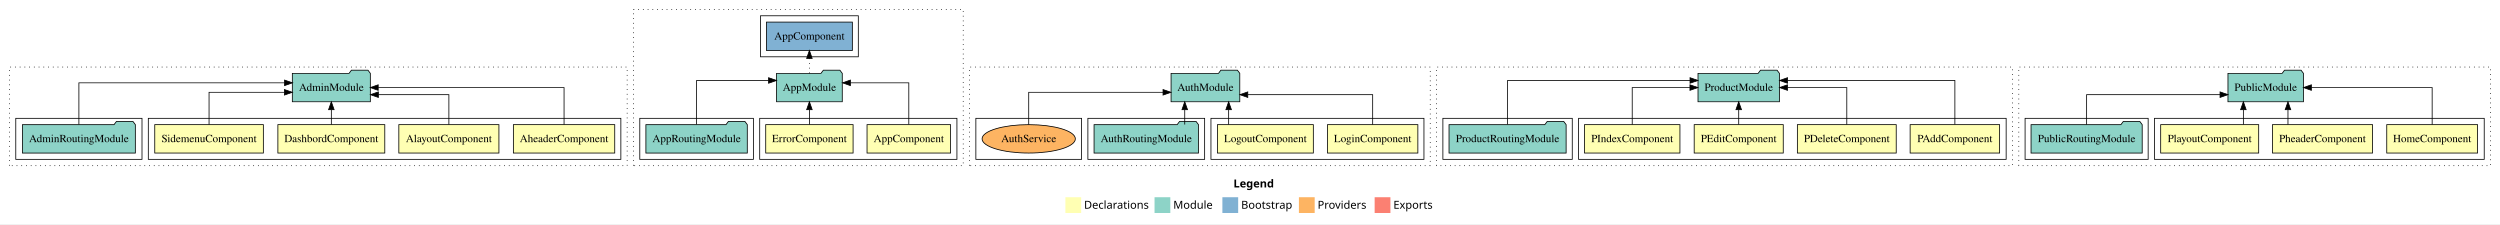
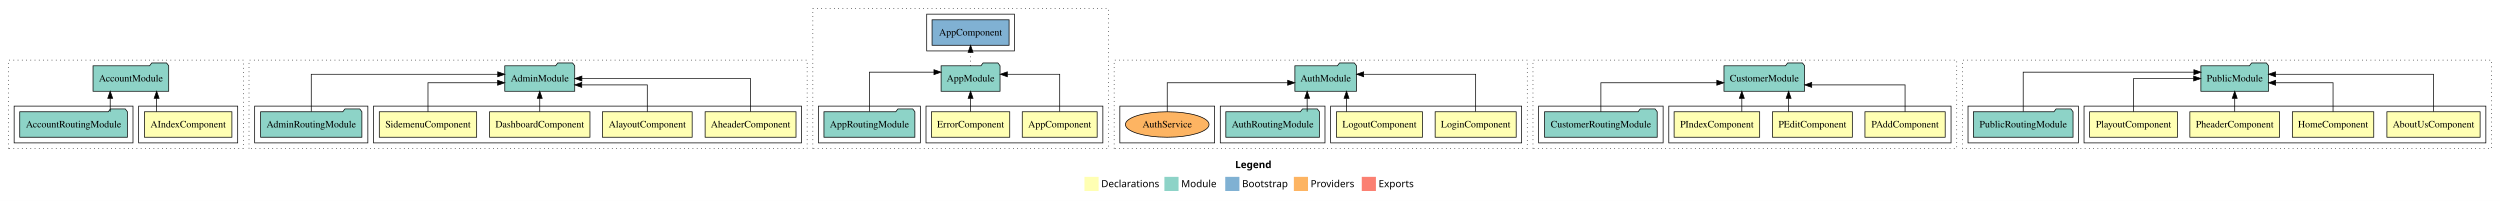
- <svg xmlns="http://www.w3.org/2000/svg" width="3169pt" height="284pt" viewBox="0.00 0.00 3169.00 284.00">
+ <svg xmlns="http://www.w3.org/2000/svg" width="3534pt" height="284pt" viewBox="0.00 0.00 3534.00 284.00">
  <g id="graph0" class="graph" transform="scale(1 1) rotate(0) translate(4 280)">
-     <polygon fill="white" stroke="transparent" points="-4,4 -4,-280 3165,-280 3165,4 -4,4" />
-     <text text-anchor="start" x="1559.51" y="-42.4" font-family="Times-12" font-weight="bold" font-size="14.00">Legend</text>
-     <polygon fill="#ffffb3" stroke="transparent" points="1346.5,-10 1346.5,-30 1366.5,-30 1366.5,-10 1346.5,-10" />
-     <text text-anchor="start" x="1370.13" y="-15.4" font-family="Times-12" font-size="14.00">  Declarations</text>
-     <polygon fill="#8dd3c7" stroke="transparent" points="1459.5,-10 1459.5,-30 1479.5,-30 1479.5,-10 1459.5,-10" />
-     <text text-anchor="start" x="1483.23" y="-15.4" font-family="Times-12" font-size="14.00">  Module</text>
-     <polygon fill="#80b1d3" stroke="transparent" points="1545.5,-10 1545.5,-30 1565.5,-30 1565.5,-10 1545.5,-10" />
-     <text text-anchor="start" x="1569.28" y="-15.4" font-family="Times-12" font-size="14.00">  Bootstrap</text>
-     <polygon fill="#fdb462" stroke="transparent" points="1642.5,-10 1642.5,-30 1662.5,-30 1662.5,-10 1642.5,-10" />
-     <text text-anchor="start" x="1666.17" y="-15.4" font-family="Times-12" font-size="14.00">  Providers</text>
-     <polygon fill="#fb8072" stroke="transparent" points="1738.5,-10 1738.5,-30 1758.5,-30 1758.5,-10 1738.5,-10" />
-     <text text-anchor="start" x="1762.23" y="-15.4" font-family="Times-12" font-size="14.00">  Exports</text>
+     <polygon fill="white" stroke="transparent" points="-4,4 -4,-280 3530,-280 3530,4 -4,4" />
+     <text text-anchor="start" x="1742.01" y="-42.4" font-family="Times-12" font-weight="bold" font-size="14.00">Legend</text>
+     <polygon fill="#ffffb3" stroke="transparent" points="1529,-10 1529,-30 1549,-30 1549,-10 1529,-10" />
+     <text text-anchor="start" x="1552.63" y="-15.4" font-family="Times-12" font-size="14.00">  Declarations</text>
+     <polygon fill="#8dd3c7" stroke="transparent" points="1642,-10 1642,-30 1662,-30 1662,-10 1642,-10" />
+     <text text-anchor="start" x="1665.73" y="-15.4" font-family="Times-12" font-size="14.00">  Module</text>
+     <polygon fill="#80b1d3" stroke="transparent" points="1728,-10 1728,-30 1748,-30 1748,-10 1728,-10" />
+     <text text-anchor="start" x="1751.78" y="-15.4" font-family="Times-12" font-size="14.00">  Bootstrap</text>
+     <polygon fill="#fdb462" stroke="transparent" points="1825,-10 1825,-30 1845,-30 1845,-10 1825,-10" />
+     <text text-anchor="start" x="1848.67" y="-15.4" font-family="Times-12" font-size="14.00">  Providers</text>
+     <polygon fill="#fb8072" stroke="transparent" points="1921,-10 1921,-30 1941,-30 1941,-10 1921,-10" />
+     <text text-anchor="start" x="1944.73" y="-15.4" font-family="Times-12" font-size="14.00">  Exports</text>
    <g id="clust1" class="cluster">
-       <polygon fill="none" stroke="black" stroke-dasharray="1,5" points="8,-70 8,-195 791,-195 791,-70 8,-70" />
+       <polygon fill="none" stroke="black" stroke-dasharray="1,5" points="8,-70 8,-195 340,-195 340,-70 8,-70" />
    </g>
    <g id="clust2" class="cluster">
-       <polygon fill="none" stroke="black" points="184,-78 184,-130 783,-130 783,-78 184,-78" />
-     </g>
-     <g id="clust7" class="cluster">
-       <polygon fill="none" stroke="black" points="16,-78 16,-130 176,-130 176,-78 16,-78" />
-     </g>
-     <g id="clust17" class="cluster">
-       <polygon fill="none" stroke="black" stroke-dasharray="1,5" points="799,-70 799,-268 1217,-268 1217,-70 799,-70" />
-     </g>
-     <g id="clust18" class="cluster">
-       <polygon fill="none" stroke="black" points="959,-78 959,-130 1209,-130 1209,-78 959,-78" />
-     </g>
-     <g id="clust21" class="cluster">
-       <polygon fill="none" stroke="black" points="807,-78 807,-130 951,-130 951,-78 807,-78" />
-     </g>
-     <g id="clust23" class="cluster">
-       <polygon fill="none" stroke="black" points="960,-208 960,-260 1084,-260 1084,-208 960,-208" />
+       <polygon fill="none" stroke="black" points="192,-78 192,-130 332,-130 332,-78 192,-78" />
+     </g>
+     <g id="clust4" class="cluster">
+       <polygon fill="none" stroke="black" points="16,-78 16,-130 184,-130 184,-78 16,-78" />
+     </g>
+     <g id="clust14" class="cluster">
+       <polygon fill="none" stroke="black" stroke-dasharray="1,5" points="348,-70 348,-195 1137,-195 1137,-70 348,-70" />
+     </g>
+     <g id="clust15" class="cluster">
+       <polygon fill="none" stroke="black" points="524,-78 524,-130 1129,-130 1129,-78 524,-78" />
+     </g>
+     <g id="clust20" class="cluster">
+       <polygon fill="none" stroke="black" points="356,-78 356,-130 516,-130 516,-78 356,-78" />
+     </g>
+     <g id="clust30" class="cluster">
+       <polygon fill="none" stroke="black" stroke-dasharray="1,5" points="1145,-70 1145,-268 1563,-268 1563,-70 1145,-70" />
    </g>
    <g id="clust31" class="cluster">
-       <polygon fill="none" stroke="black" stroke-dasharray="1,5" points="1225,-70 1225,-195 1809,-195 1809,-70 1225,-70" />
-     </g>
-     <g id="clust32" class="cluster">
-       <polygon fill="none" stroke="black" points="1531,-78 1531,-130 1801,-130 1801,-78 1531,-78" />
-     </g>
-     <g id="clust35" class="cluster">
-       <polygon fill="none" stroke="black" points="1375,-78 1375,-130 1523,-130 1523,-78 1375,-78" />
-     </g>
-     <g id="clust38" class="cluster">
-       <polygon fill="none" stroke="black" points="1233,-78 1233,-130 1367,-130 1367,-78 1233,-78" />
+       <polygon fill="none" stroke="black" points="1305,-78 1305,-130 1555,-130 1555,-78 1305,-78" />
+     </g>
+     <g id="clust34" class="cluster">
+       <polygon fill="none" stroke="black" points="1153,-78 1153,-130 1297,-130 1297,-78 1153,-78" />
+     </g>
+     <g id="clust36" class="cluster">
+       <polygon fill="none" stroke="black" points="1306,-208 1306,-260 1430,-260 1430,-208 1306,-208" />
+     </g>
+     <g id="clust44" class="cluster">
+       <polygon fill="none" stroke="black" stroke-dasharray="1,5" points="1571,-70 1571,-195 2155,-195 2155,-70 1571,-70" />
    </g>
    <g id="clust45" class="cluster">
-       <polygon fill="none" stroke="black" stroke-dasharray="1,5" points="1817,-70 1817,-195 2547,-195 2547,-70 1817,-70" />
-     </g>
-     <g id="clust46" class="cluster">
-       <polygon fill="none" stroke="black" points="1997,-78 1997,-130 2539,-130 2539,-78 1997,-78" />
+       <polygon fill="none" stroke="black" points="1877,-78 1877,-130 2147,-130 2147,-78 1877,-78" />
+     </g>
+     <g id="clust48" class="cluster">
+       <polygon fill="none" stroke="black" points="1721,-78 1721,-130 1869,-130 1869,-78 1721,-78" />
    </g>
    <g id="clust51" class="cluster">
-       <polygon fill="none" stroke="black" points="1825,-78 1825,-130 1989,-130 1989,-78 1825,-78" />
-     </g>
-     <g id="clust61" class="cluster">
-       <polygon fill="none" stroke="black" stroke-dasharray="1,5" points="2555,-70 2555,-195 3153,-195 3153,-70 2555,-70" />
-     </g>
-     <g id="clust62" class="cluster">
-       <polygon fill="none" stroke="black" points="2727,-78 2727,-130 3145,-130 3145,-78 2727,-78" />
-     </g>
-     <g id="clust66" class="cluster">
-       <polygon fill="none" stroke="black" points="2563,-78 2563,-130 2719,-130 2719,-78 2563,-78" />
+       <polygon fill="none" stroke="black" points="1579,-78 1579,-130 1713,-130 1713,-78 1579,-78" />
+     </g>
+     <g id="clust58" class="cluster">
+       <polygon fill="none" stroke="black" stroke-dasharray="1,5" points="2163,-70 2163,-195 2762,-195 2762,-70 2163,-70" />
+     </g>
+     <g id="clust59" class="cluster">
+       <polygon fill="none" stroke="black" points="2355,-78 2355,-130 2754,-130 2754,-78 2355,-78" />
+     </g>
+     <g id="clust63" class="cluster">
+       <polygon fill="none" stroke="black" points="2171,-78 2171,-130 2347,-130 2347,-78 2171,-78" />
+     </g>
+     <g id="clust73" class="cluster">
+       <polygon fill="none" stroke="black" stroke-dasharray="1,5" points="2770,-70 2770,-195 3518,-195 3518,-70 2770,-70" />
+     </g>
+     <g id="clust74" class="cluster">
+       <polygon fill="none" stroke="black" points="2942,-78 2942,-130 3510,-130 3510,-78 2942,-78" />
+     </g>
+     <g id="clust79" class="cluster">
+       <polygon fill="none" stroke="black" points="2778,-78 2778,-130 2934,-130 2934,-78 2778,-78" />
    </g>
    <g id="node1" class="node">
-       <polygon fill="#ffffb3" stroke="black" points="775.24,-122 646.76,-122 646.76,-86 775.24,-86 775.24,-122" />
-       <text text-anchor="middle" x="711" y="-99.8" font-family="Times,serif" font-size="14.00">AheaderComponent</text>
+       <polygon fill="#ffffb3" stroke="black" points="323.81,-122 200.19,-122 200.19,-86 323.81,-86 323.81,-122" />
+       <text text-anchor="middle" x="262" y="-99.8" font-family="Times,serif" font-size="14.00">AIndexComponent</text>
+     </g>
+     <g id="node2" class="node">
+       <polygon fill="#8dd3c7" stroke="black" points="234.48,-187 231.48,-191 210.48,-191 207.48,-187 127.52,-187 127.52,-151 234.48,-151 234.48,-187" />
+       <text text-anchor="middle" x="181" y="-164.8" font-family="Times,serif" font-size="14.00">AccountModule</text>
+     </g>
+     <g id="edge1" class="edge">
+       <path fill="none" stroke="black" d="M217.42,-122.11C217.42,-122.11 217.42,-140.99 217.42,-140.99" />
+       <polygon fill="black" stroke="black" points="213.92,-140.99 217.42,-150.99 220.92,-140.99 213.92,-140.99" />
+     </g>
+     <g id="node3" class="node">
+       <polygon fill="#8dd3c7" stroke="black" points="176.09,-122 173.09,-126 152.09,-126 149.09,-122 23.91,-122 23.91,-86 176.09,-86 176.09,-122" />
+       <text text-anchor="middle" x="100" y="-99.8" font-family="Times,serif" font-size="14.00">AccountRoutingModule</text>
+     </g>
+     <g id="edge2" class="edge">
+       <path fill="none" stroke="black" d="M151.78,-122.11C151.78,-122.11 151.78,-140.99 151.78,-140.99" />
+       <polygon fill="black" stroke="black" points="148.28,-140.99 151.78,-150.99 155.28,-140.99 148.28,-140.99" />
+     </g>
+     <g id="node4" class="node">
+       <polygon fill="#ffffb3" stroke="black" points="1121.24,-122 992.76,-122 992.76,-86 1121.24,-86 1121.24,-122" />
+       <text text-anchor="middle" x="1057" y="-99.8" font-family="Times,serif" font-size="14.00">AheaderComponent</text>
+     </g>
+     <g id="node8" class="node">
+       <polygon fill="#8dd3c7" stroke="black" points="808.44,-187 805.44,-191 784.44,-191 781.44,-187 709.56,-187 709.56,-151 808.44,-151 808.44,-187" />
+       <text text-anchor="middle" x="759" y="-164.8" font-family="Times,serif" font-size="14.00">AdminModule</text>
+     </g>
+     <g id="edge3" class="edge">
+       <path fill="none" stroke="black" d="M1057,-122.11C1057,-141.34 1057,-169 1057,-169 1057,-169 818.54,-169 818.54,-169" />
+       <polygon fill="black" stroke="black" points="818.54,-165.5 808.54,-169 818.54,-172.5 818.54,-165.5" />
    </g>
    <g id="node5" class="node">
-       <polygon fill="#8dd3c7" stroke="black" points="465.44,-187 462.44,-191 441.44,-191 438.44,-187 366.56,-187 366.56,-151 465.44,-151 465.44,-187" />
-       <text text-anchor="middle" x="416" y="-164.8" font-family="Times,serif" font-size="14.00">AdminModule</text>
-     </g>
-     <g id="edge1" class="edge">
-       <path fill="none" stroke="black" d="M711,-122.11C711,-141.34 711,-169 711,-169 711,-169 475.38,-169 475.38,-169" />
-       <polygon fill="black" stroke="black" points="475.38,-165.5 465.38,-169 475.38,-172.5 475.38,-165.5" />
-     </g>
-     <g id="node2" class="node">
-       <polygon fill="#ffffb3" stroke="black" points="628.44,-122 501.56,-122 501.56,-86 628.44,-86 628.44,-122" />
-       <text text-anchor="middle" x="565" y="-99.8" font-family="Times,serif" font-size="14.00">AlayoutComponent</text>
-     </g>
-     <g id="edge2" class="edge">
-       <path fill="none" stroke="black" d="M565,-122.03C565,-138.4 565,-160 565,-160 565,-160 475.61,-160 475.61,-160" />
-       <polygon fill="black" stroke="black" points="475.61,-156.5 465.61,-160 475.61,-163.5 475.61,-156.5" />
-     </g>
-     <g id="node3" class="node">
-       <polygon fill="#ffffb3" stroke="black" points="483.76,-122 348.24,-122 348.24,-86 483.76,-86 483.76,-122" />
-       <text text-anchor="middle" x="416" y="-99.8" font-family="Times,serif" font-size="14.00">DashbordComponent</text>
-     </g>
-     <g id="edge3" class="edge">
-       <path fill="none" stroke="black" d="M416,-122.11C416,-122.11 416,-140.99 416,-140.99" />
-       <polygon fill="black" stroke="black" points="412.5,-140.99 416,-150.99 419.5,-140.99 412.5,-140.99" />
-     </g>
-     <g id="node4" class="node">
-       <polygon fill="#ffffb3" stroke="black" points="329.83,-122 192.17,-122 192.17,-86 329.83,-86 329.83,-122" />
-       <text text-anchor="middle" x="261" y="-99.8" font-family="Times,serif" font-size="14.00">SidemenuComponent</text>
+       <polygon fill="#ffffb3" stroke="black" points="974.44,-122 847.56,-122 847.56,-86 974.44,-86 974.44,-122" />
+       <text text-anchor="middle" x="911" y="-99.8" font-family="Times,serif" font-size="14.00">AlayoutComponent</text>
    </g>
    <g id="edge4" class="edge">
-       <path fill="none" stroke="black" d="M261,-122.02C261,-139.37 261,-163 261,-163 261,-163 356.53,-163 356.53,-163" />
-       <polygon fill="black" stroke="black" points="356.53,-166.5 366.53,-163 356.53,-159.5 356.53,-166.5" />
+       <path fill="none" stroke="black" d="M911,-122.03C911,-138.4 911,-160 911,-160 911,-160 818.35,-160 818.35,-160" />
+       <polygon fill="black" stroke="black" points="818.35,-156.5 808.35,-160 818.35,-163.5 818.35,-156.5" />
    </g>
    <g id="node6" class="node">
-       <polygon fill="#8dd3c7" stroke="black" points="167.56,-122 164.56,-126 143.56,-126 140.56,-122 24.44,-122 24.44,-86 167.56,-86 167.56,-122" />
-       <text text-anchor="middle" x="96" y="-99.8" font-family="Times,serif" font-size="14.00">AdminRoutingModule</text>
+       <polygon fill="#ffffb3" stroke="black" points="829.97,-122 688.03,-122 688.03,-86 829.97,-86 829.97,-122" />
+       <text text-anchor="middle" x="759" y="-99.8" font-family="Times,serif" font-size="14.00">DashboardComponent</text>
    </g>
    <g id="edge5" class="edge">
-       <path fill="none" stroke="black" d="M96,-122.28C96,-143.32 96,-175 96,-175 96,-175 356.7,-175 356.7,-175" />
-       <polygon fill="black" stroke="black" points="356.7,-178.5 366.7,-175 356.7,-171.5 356.7,-178.5" />
+       <path fill="none" stroke="black" d="M759,-122.11C759,-122.11 759,-140.99 759,-140.99" />
+       <polygon fill="black" stroke="black" points="755.5,-140.99 759,-150.99 762.5,-140.99 755.5,-140.99" />
    </g>
    <g id="node7" class="node">
-       <polygon fill="#ffffb3" stroke="black" points="1200.94,-122 1095.06,-122 1095.06,-86 1200.94,-86 1200.94,-122" />
-       <text text-anchor="middle" x="1148" y="-99.8" font-family="Times,serif" font-size="14.00">AppComponent</text>
+       <polygon fill="#ffffb3" stroke="black" points="669.83,-122 532.17,-122 532.17,-86 669.83,-86 669.83,-122" />
+       <text text-anchor="middle" x="601" y="-99.8" font-family="Times,serif" font-size="14.00">SidemenuComponent</text>
+     </g>
+     <g id="edge6" class="edge">
+       <path fill="none" stroke="black" d="M601,-122.02C601,-139.37 601,-163 601,-163 601,-163 699.44,-163 699.44,-163" />
+       <polygon fill="black" stroke="black" points="699.44,-166.5 709.44,-163 699.44,-159.5 699.44,-166.5" />
    </g>
    <g id="node9" class="node">
-       <polygon fill="#8dd3c7" stroke="black" points="1063.66,-187 1060.66,-191 1039.66,-191 1036.66,-187 980.34,-187 980.34,-151 1063.66,-151 1063.66,-187" />
-       <text text-anchor="middle" x="1022" y="-164.8" font-family="Times,serif" font-size="14.00">AppModule</text>
-     </g>
-     <g id="edge6" class="edge">
-       <path fill="none" stroke="black" d="M1148,-122.28C1148,-143.32 1148,-175 1148,-175 1148,-175 1073.96,-175 1073.96,-175" />
-       <polygon fill="black" stroke="black" points="1073.96,-171.5 1063.96,-175 1073.96,-178.5 1073.96,-171.5" />
-     </g>
-     <g id="node8" class="node">
-       <polygon fill="#ffffb3" stroke="black" points="1077.37,-122 966.63,-122 966.63,-86 1077.37,-86 1077.37,-122" />
-       <text text-anchor="middle" x="1022" y="-99.8" font-family="Times,serif" font-size="14.00">ErrorComponent</text>
+       <polygon fill="#8dd3c7" stroke="black" points="507.56,-122 504.56,-126 483.56,-126 480.56,-122 364.44,-122 364.44,-86 507.56,-86 507.56,-122" />
+       <text text-anchor="middle" x="436" y="-99.8" font-family="Times,serif" font-size="14.00">AdminRoutingModule</text>
    </g>
    <g id="edge7" class="edge">
-       <path fill="none" stroke="black" d="M1022,-122.11C1022,-122.11 1022,-140.99 1022,-140.99" />
-       <polygon fill="black" stroke="black" points="1018.5,-140.99 1022,-150.99 1025.5,-140.99 1018.5,-140.99" />
+       <path fill="none" stroke="black" d="M436,-122.28C436,-143.32 436,-175 436,-175 436,-175 699.59,-175 699.59,-175" />
+       <polygon fill="black" stroke="black" points="699.59,-178.5 709.59,-175 699.59,-171.5 699.59,-178.5" />
+     </g>
+     <g id="node10" class="node">
+       <polygon fill="#ffffb3" stroke="black" points="1546.94,-122 1441.06,-122 1441.06,-86 1546.94,-86 1546.94,-122" />
+       <text text-anchor="middle" x="1494" y="-99.8" font-family="Times,serif" font-size="14.00">AppComponent</text>
+     </g>
+     <g id="node12" class="node">
+       <polygon fill="#8dd3c7" stroke="black" points="1409.66,-187 1406.66,-191 1385.66,-191 1382.66,-187 1326.34,-187 1326.34,-151 1409.66,-151 1409.66,-187" />
+       <text text-anchor="middle" x="1368" y="-164.8" font-family="Times,serif" font-size="14.00">AppModule</text>
+     </g>
+     <g id="edge8" class="edge">
+       <path fill="none" stroke="black" d="M1494,-122.28C1494,-143.32 1494,-175 1494,-175 1494,-175 1419.96,-175 1419.96,-175" />
+       <polygon fill="black" stroke="black" points="1419.96,-171.5 1409.96,-175 1419.96,-178.5 1419.96,-171.5" />
    </g>
    <g id="node11" class="node">
-       <polygon fill="#80b1d3" stroke="black" points="1076.44,-252 967.56,-252 967.56,-216 1076.44,-216 1076.44,-252" />
-       <text text-anchor="middle" x="1022" y="-229.8" font-family="Times,serif" font-size="14.00">AppComponent </text>
+       <polygon fill="#ffffb3" stroke="black" points="1423.37,-122 1312.63,-122 1312.63,-86 1423.37,-86 1423.37,-122" />
+       <text text-anchor="middle" x="1368" y="-99.8" font-family="Times,serif" font-size="14.00">ErrorComponent</text>
    </g>
    <g id="edge9" class="edge">
-       <path fill="none" stroke="black" stroke-dasharray="1,5" d="M1022,-187.11C1022,-187.11 1022,-205.99 1022,-205.99" />
-       <polygon fill="black" stroke="black" points="1018.5,-205.99 1022,-215.99 1025.5,-205.99 1018.5,-205.99" />
-     </g>
-     <g id="node10" class="node">
-       <polygon fill="#8dd3c7" stroke="black" points="943.27,-122 940.27,-126 919.27,-126 916.27,-122 814.73,-122 814.73,-86 943.27,-86 943.27,-122" />
-       <text text-anchor="middle" x="879" y="-99.8" font-family="Times,serif" font-size="14.00">AppRoutingModule</text>
-     </g>
-     <g id="edge8" class="edge">
-       <path fill="none" stroke="black" d="M879,-122.29C879,-144.21 879,-178 879,-178 879,-178 970.25,-178 970.25,-178" />
-       <polygon fill="black" stroke="black" points="970.25,-181.5 980.25,-178 970.25,-174.5 970.25,-181.5" />
-     </g>
-     <g id="node12" class="node">
-       <polygon fill="#ffffb3" stroke="black" points="1793.28,-122 1678.72,-122 1678.72,-86 1793.28,-86 1793.28,-122" />
-       <text text-anchor="middle" x="1736" y="-99.8" font-family="Times,serif" font-size="14.00">LoginComponent</text>
+       <path fill="none" stroke="black" d="M1368,-122.11C1368,-122.11 1368,-140.99 1368,-140.99" />
+       <polygon fill="black" stroke="black" points="1364.5,-140.99 1368,-150.99 1371.5,-140.99 1364.5,-140.99" />
    </g>
    <g id="node14" class="node">
-       <polygon fill="#8dd3c7" stroke="black" points="1567.55,-187 1564.55,-191 1543.55,-191 1540.55,-187 1480.45,-187 1480.45,-151 1567.55,-151 1567.55,-187" />
-       <text text-anchor="middle" x="1524" y="-164.8" font-family="Times,serif" font-size="14.00">AuthModule</text>
+       <polygon fill="#80b1d3" stroke="black" points="1422.44,-252 1313.56,-252 1313.56,-216 1422.44,-216 1422.44,-252" />
+       <text text-anchor="middle" x="1368" y="-229.8" font-family="Times,serif" font-size="14.00">AppComponent </text>
+     </g>
+     <g id="edge11" class="edge">
+       <path fill="none" stroke="black" stroke-dasharray="1,5" d="M1368,-187.11C1368,-187.11 1368,-205.99 1368,-205.99" />
+       <polygon fill="black" stroke="black" points="1364.5,-205.99 1368,-215.99 1371.5,-205.99 1364.5,-205.99" />
+     </g>
+     <g id="node13" class="node">
+       <polygon fill="#8dd3c7" stroke="black" points="1289.27,-122 1286.27,-126 1265.27,-126 1262.27,-122 1160.73,-122 1160.73,-86 1289.27,-86 1289.27,-122" />
+       <text text-anchor="middle" x="1225" y="-99.8" font-family="Times,serif" font-size="14.00">AppRoutingModule</text>
    </g>
    <g id="edge10" class="edge">
-       <path fill="none" stroke="black" d="M1736,-122.03C1736,-138.4 1736,-160 1736,-160 1736,-160 1577.67,-160 1577.67,-160" />
-       <polygon fill="black" stroke="black" points="1577.67,-156.5 1567.67,-160 1577.67,-163.5 1577.67,-156.5" />
-     </g>
-     <g id="node13" class="node">
-       <polygon fill="#ffffb3" stroke="black" points="1660.78,-122 1539.22,-122 1539.22,-86 1660.78,-86 1660.78,-122" />
-       <text text-anchor="middle" x="1600" y="-99.8" font-family="Times,serif" font-size="14.00">LogoutComponent</text>
-     </g>
-     <g id="edge11" class="edge">
-       <path fill="none" stroke="black" d="M1553.44,-122.11C1553.44,-122.11 1553.44,-140.99 1553.44,-140.99" />
-       <polygon fill="black" stroke="black" points="1549.94,-140.99 1553.44,-150.99 1556.94,-140.99 1549.94,-140.99" />
+       <path fill="none" stroke="black" d="M1225,-122.29C1225,-144.21 1225,-178 1225,-178 1225,-178 1316.25,-178 1316.25,-178" />
+       <polygon fill="black" stroke="black" points="1316.25,-181.5 1326.25,-178 1316.25,-174.5 1316.25,-181.5" />
    </g>
    <g id="node15" class="node">
-       <polygon fill="#8dd3c7" stroke="black" points="1515.17,-122 1512.17,-126 1491.17,-126 1488.17,-122 1382.83,-122 1382.83,-86 1515.17,-86 1515.17,-122" />
-       <text text-anchor="middle" x="1449" y="-99.8" font-family="Times,serif" font-size="14.00">AuthRoutingModule</text>
+       <polygon fill="#ffffb3" stroke="black" points="2139.28,-122 2024.72,-122 2024.72,-86 2139.28,-86 2139.28,-122" />
+       <text text-anchor="middle" x="2082" y="-99.8" font-family="Times,serif" font-size="14.00">LoginComponent</text>
+     </g>
+     <g id="node17" class="node">
+       <polygon fill="#8dd3c7" stroke="black" points="1913.55,-187 1910.55,-191 1889.55,-191 1886.55,-187 1826.45,-187 1826.45,-151 1913.55,-151 1913.55,-187" />
+       <text text-anchor="middle" x="1870" y="-164.8" font-family="Times,serif" font-size="14.00">AuthModule</text>
    </g>
    <g id="edge12" class="edge">
-       <path fill="none" stroke="black" d="M1497.78,-122.11C1497.78,-122.11 1497.78,-140.99 1497.78,-140.99" />
-       <polygon fill="black" stroke="black" points="1494.28,-140.99 1497.78,-150.99 1501.28,-140.99 1494.28,-140.99" />
+       <path fill="none" stroke="black" d="M2082,-122.28C2082,-143.32 2082,-175 2082,-175 2082,-175 1923.67,-175 1923.67,-175" />
+       <polygon fill="black" stroke="black" points="1923.67,-171.5 1913.67,-175 1923.67,-178.5 1923.67,-171.5" />
    </g>
    <g id="node16" class="node">
-       <ellipse fill="#fdb462" stroke="black" cx="1300" cy="-104" rx="59.11" ry="18" />
-       <text text-anchor="middle" x="1300" y="-99.8" font-family="Times,serif" font-size="14.00">AuthService</text>
+       <polygon fill="#ffffb3" stroke="black" points="2006.78,-122 1885.22,-122 1885.22,-86 2006.78,-86 2006.78,-122" />
+       <text text-anchor="middle" x="1946" y="-99.8" font-family="Times,serif" font-size="14.00">LogoutComponent</text>
    </g>
    <g id="edge13" class="edge">
-       <path fill="none" stroke="black" d="M1300,-122.02C1300,-139.37 1300,-163 1300,-163 1300,-163 1470.28,-163 1470.28,-163" />
-       <polygon fill="black" stroke="black" points="1470.28,-166.5 1480.28,-163 1470.28,-159.5 1470.28,-166.5" />
-     </g>
-     <g id="node17" class="node">
-       <polygon fill="#ffffb3" stroke="black" points="2530.72,-122 2417.28,-122 2417.28,-86 2530.72,-86 2530.72,-122" />
-       <text text-anchor="middle" x="2474" y="-99.8" font-family="Times,serif" font-size="14.00">PAddComponent</text>
+       <path fill="none" stroke="black" d="M1899.44,-122.11C1899.44,-122.11 1899.44,-140.99 1899.44,-140.99" />
+       <polygon fill="black" stroke="black" points="1895.94,-140.99 1899.44,-150.99 1902.94,-140.99 1895.94,-140.99" />
+     </g>
+     <g id="node18" class="node">
+       <polygon fill="#8dd3c7" stroke="black" points="1861.17,-122 1858.17,-126 1837.17,-126 1834.17,-122 1728.83,-122 1728.83,-86 1861.17,-86 1861.17,-122" />
+       <text text-anchor="middle" x="1795" y="-99.8" font-family="Times,serif" font-size="14.00">AuthRoutingModule</text>
+     </g>
+     <g id="edge14" class="edge">
+       <path fill="none" stroke="black" d="M1843.78,-122.11C1843.78,-122.11 1843.78,-140.99 1843.78,-140.99" />
+       <polygon fill="black" stroke="black" points="1840.28,-140.99 1843.78,-150.99 1847.28,-140.99 1840.28,-140.99" />
+     </g>
+     <g id="node19" class="node">
+       <ellipse fill="#fdb462" stroke="black" cx="1646" cy="-104" rx="59.11" ry="18" />
+       <text text-anchor="middle" x="1646" y="-99.8" font-family="Times,serif" font-size="14.00">AuthService</text>
+     </g>
+     <g id="edge15" class="edge">
+       <path fill="none" stroke="black" d="M1646,-122.02C1646,-139.37 1646,-163 1646,-163 1646,-163 1816.28,-163 1816.28,-163" />
+       <polygon fill="black" stroke="black" points="1816.28,-166.5 1826.28,-163 1816.28,-159.5 1816.28,-166.5" />
+     </g>
+     <g id="node20" class="node">
+       <polygon fill="#ffffb3" stroke="black" points="2745.72,-122 2632.28,-122 2632.28,-86 2745.72,-86 2745.72,-122" />
+       <text text-anchor="middle" x="2689" y="-99.8" font-family="Times,serif" font-size="14.00">PAddComponent</text>
+     </g>
+     <g id="node23" class="node">
+       <polygon fill="#8dd3c7" stroke="black" points="2546.99,-187 2543.99,-191 2522.99,-191 2519.99,-187 2433.01,-187 2433.01,-151 2546.99,-151 2546.99,-187" />
+       <text text-anchor="middle" x="2490" y="-164.8" font-family="Times,serif" font-size="14.00">CustomerModule</text>
+     </g>
+     <g id="edge16" class="edge">
+       <path fill="none" stroke="black" d="M2689,-122.03C2689,-138.4 2689,-160 2689,-160 2689,-160 2557.03,-160 2557.03,-160" />
+       <polygon fill="black" stroke="black" points="2557.03,-156.5 2547.03,-160 2557.03,-163.5 2557.03,-156.5" />
    </g>
    <g id="node21" class="node">
-       <polygon fill="#8dd3c7" stroke="black" points="2251.6,-187 2248.6,-191 2227.6,-191 2224.6,-187 2148.4,-187 2148.4,-151 2251.6,-151 2251.6,-187" />
-       <text text-anchor="middle" x="2200" y="-164.8" font-family="Times,serif" font-size="14.00">ProductModule</text>
-     </g>
-     <g id="edge14" class="edge">
-       <path fill="none" stroke="black" d="M2474,-122.29C2474,-144.21 2474,-178 2474,-178 2474,-178 2261.86,-178 2261.86,-178" />
-       <polygon fill="black" stroke="black" points="2261.86,-174.5 2251.86,-178 2261.86,-181.5 2261.86,-174.5" />
-     </g>
-     <g id="node18" class="node">
-       <polygon fill="#ffffb3" stroke="black" points="2399.65,-122 2274.35,-122 2274.35,-86 2399.65,-86 2399.65,-122" />
-       <text text-anchor="middle" x="2337" y="-99.8" font-family="Times,serif" font-size="14.00">PDeleteComponent</text>
-     </g>
-     <g id="edge15" class="edge">
-       <path fill="none" stroke="black" d="M2337,-122.11C2337,-141.34 2337,-169 2337,-169 2337,-169 2261.79,-169 2261.79,-169" />
-       <polygon fill="black" stroke="black" points="2261.79,-165.5 2251.79,-169 2261.79,-172.5 2261.79,-165.5" />
-     </g>
-     <g id="node19" class="node">
-       <polygon fill="#ffffb3" stroke="black" points="2256.45,-122 2143.55,-122 2143.55,-86 2256.45,-86 2256.45,-122" />
-       <text text-anchor="middle" x="2200" y="-99.8" font-family="Times,serif" font-size="14.00">PEditComponent</text>
-     </g>
-     <g id="edge16" class="edge">
-       <path fill="none" stroke="black" d="M2200,-122.11C2200,-122.11 2200,-140.99 2200,-140.99" />
-       <polygon fill="black" stroke="black" points="2196.5,-140.99 2200,-150.99 2203.5,-140.99 2196.5,-140.99" />
-     </g>
-     <g id="node20" class="node">
-       <polygon fill="#ffffb3" stroke="black" points="2125.49,-122 2004.51,-122 2004.51,-86 2125.49,-86 2125.49,-122" />
-       <text text-anchor="middle" x="2065" y="-99.8" font-family="Times,serif" font-size="14.00">PIndexComponent</text>
+       <polygon fill="#ffffb3" stroke="black" points="2614.45,-122 2501.55,-122 2501.55,-86 2614.45,-86 2614.45,-122" />
+       <text text-anchor="middle" x="2558" y="-99.8" font-family="Times,serif" font-size="14.00">PEditComponent</text>
    </g>
    <g id="edge17" class="edge">
-       <path fill="none" stroke="black" d="M2065,-122.11C2065,-141.34 2065,-169 2065,-169 2065,-169 2138.19,-169 2138.19,-169" />
-       <polygon fill="black" stroke="black" points="2138.19,-172.5 2148.19,-169 2138.19,-165.5 2138.19,-172.5" />
+       <path fill="none" stroke="black" d="M2524.38,-122.11C2524.38,-122.11 2524.38,-140.99 2524.38,-140.99" />
+       <polygon fill="black" stroke="black" points="2520.88,-140.99 2524.38,-150.99 2527.88,-140.99 2520.88,-140.99" />
    </g>
    <g id="node22" class="node">
-       <polygon fill="#8dd3c7" stroke="black" points="1981.22,-122 1978.22,-126 1957.22,-126 1954.22,-122 1832.78,-122 1832.78,-86 1981.22,-86 1981.22,-122" />
-       <text text-anchor="middle" x="1907" y="-99.8" font-family="Times,serif" font-size="14.00">ProductRoutingModule</text>
+       <polygon fill="#ffffb3" stroke="black" points="2483.49,-122 2362.51,-122 2362.51,-86 2483.49,-86 2483.49,-122" />
+       <text text-anchor="middle" x="2423" y="-99.8" font-family="Times,serif" font-size="14.00">PIndexComponent</text>
    </g>
    <g id="edge18" class="edge">
-       <path fill="none" stroke="black" d="M1907,-122.29C1907,-144.21 1907,-178 1907,-178 1907,-178 2138.29,-178 2138.29,-178" />
-       <polygon fill="black" stroke="black" points="2138.29,-181.5 2148.29,-178 2138.29,-174.5 2138.29,-181.5" />
-     </g>
-     <g id="node23" class="node">
-       <polygon fill="#ffffb3" stroke="black" points="3136.55,-122 3021.45,-122 3021.45,-86 3136.55,-86 3136.55,-122" />
-       <text text-anchor="middle" x="3079" y="-99.8" font-family="Times,serif" font-size="14.00">HomeComponent</text>
+       <path fill="none" stroke="black" d="M2458.25,-122.11C2458.25,-122.11 2458.25,-140.99 2458.25,-140.99" />
+       <polygon fill="black" stroke="black" points="2454.75,-140.99 2458.25,-150.99 2461.75,-140.99 2454.75,-140.99" />
+     </g>
+     <g id="node24" class="node">
+       <polygon fill="#8dd3c7" stroke="black" points="2338.61,-122 2335.61,-126 2314.61,-126 2311.61,-122 2179.39,-122 2179.39,-86 2338.61,-86 2338.61,-122" />
+       <text text-anchor="middle" x="2259" y="-99.8" font-family="Times,serif" font-size="14.00">CustomerRoutingModule</text>
+     </g>
+     <g id="edge19" class="edge">
+       <path fill="none" stroke="black" d="M2259,-122.02C2259,-139.37 2259,-163 2259,-163 2259,-163 2422.9,-163 2422.9,-163" />
+       <polygon fill="black" stroke="black" points="2422.9,-166.5 2432.9,-163 2422.9,-159.5 2422.9,-166.5" />
+     </g>
+     <g id="node25" class="node">
+       <polygon fill="#ffffb3" stroke="black" points="3501.88,-122 3370.12,-122 3370.12,-86 3501.88,-86 3501.88,-122" />
+       <text text-anchor="middle" x="3436" y="-99.8" font-family="Times,serif" font-size="14.00">AboutUsComponent</text>
+     </g>
+     <g id="node29" class="node">
+       <polygon fill="#8dd3c7" stroke="black" points="3202.83,-187 3199.83,-191 3178.83,-191 3175.83,-187 3107.17,-187 3107.17,-151 3202.83,-151 3202.83,-187" />
+       <text text-anchor="middle" x="3155" y="-164.8" font-family="Times,serif" font-size="14.00">PublicModule</text>
+     </g>
+     <g id="edge20" class="edge">
+       <path fill="none" stroke="black" d="M3436,-122.28C3436,-143.32 3436,-175 3436,-175 3436,-175 3212.67,-175 3212.67,-175" />
+       <polygon fill="black" stroke="black" points="3212.67,-171.5 3202.67,-175 3212.67,-178.5 3212.67,-171.5" />
    </g>
    <g id="node26" class="node">
-       <polygon fill="#8dd3c7" stroke="black" points="2915.83,-187 2912.83,-191 2891.83,-191 2888.83,-187 2820.17,-187 2820.17,-151 2915.83,-151 2915.83,-187" />
-       <text text-anchor="middle" x="2868" y="-164.8" font-family="Times,serif" font-size="14.00">PublicModule</text>
-     </g>
-     <g id="edge19" class="edge">
-       <path fill="none" stroke="black" d="M3079,-122.11C3079,-141.34 3079,-169 3079,-169 3079,-169 2925.88,-169 2925.88,-169" />
-       <polygon fill="black" stroke="black" points="2925.88,-165.5 2915.88,-169 2925.88,-172.5 2925.88,-165.5" />
-     </g>
-     <g id="node24" class="node">
-       <polygon fill="#ffffb3" stroke="black" points="3003.42,-122 2876.58,-122 2876.58,-86 3003.42,-86 3003.42,-122" />
-       <text text-anchor="middle" x="2940" y="-99.8" font-family="Times,serif" font-size="14.00">PheaderComponent</text>
-     </g>
-     <g id="edge20" class="edge">
-       <path fill="none" stroke="black" d="M2896.23,-122.11C2896.23,-122.11 2896.23,-140.99 2896.23,-140.99" />
-       <polygon fill="black" stroke="black" points="2892.73,-140.99 2896.23,-150.99 2899.73,-140.99 2892.73,-140.99" />
-     </g>
-     <g id="node25" class="node">
-       <polygon fill="#ffffb3" stroke="black" points="2859.11,-122 2734.89,-122 2734.89,-86 2859.11,-86 2859.11,-122" />
-       <text text-anchor="middle" x="2797" y="-99.8" font-family="Times,serif" font-size="14.00">PlayoutComponent</text>
+       <polygon fill="#ffffb3" stroke="black" points="3351.55,-122 3236.45,-122 3236.45,-86 3351.55,-86 3351.55,-122" />
+       <text text-anchor="middle" x="3294" y="-99.8" font-family="Times,serif" font-size="14.00">HomeComponent</text>
    </g>
    <g id="edge21" class="edge">
-       <path fill="none" stroke="black" d="M2839.7,-122.11C2839.7,-122.11 2839.7,-140.99 2839.7,-140.99" />
-       <polygon fill="black" stroke="black" points="2836.2,-140.99 2839.7,-150.99 2843.2,-140.99 2836.2,-140.99" />
+       <path fill="none" stroke="black" d="M3294,-122.02C3294,-139.37 3294,-163 3294,-163 3294,-163 3212.84,-163 3212.84,-163" />
+       <polygon fill="black" stroke="black" points="3212.84,-159.5 3202.84,-163 3212.84,-166.5 3212.84,-159.5" />
    </g>
    <g id="node27" class="node">
-       <polygon fill="#8dd3c7" stroke="black" points="2711.45,-122 2708.45,-126 2687.45,-126 2684.45,-122 2570.55,-122 2570.55,-86 2711.45,-86 2711.45,-122" />
-       <text text-anchor="middle" x="2641" y="-99.8" font-family="Times,serif" font-size="14.00">PublicRoutingModule</text>
+       <polygon fill="#ffffb3" stroke="black" points="3218.42,-122 3091.58,-122 3091.58,-86 3218.42,-86 3218.42,-122" />
+       <text text-anchor="middle" x="3155" y="-99.8" font-family="Times,serif" font-size="14.00">PheaderComponent</text>
    </g>
    <g id="edge22" class="edge">
-       <path fill="none" stroke="black" d="M2641,-122.03C2641,-138.4 2641,-160 2641,-160 2641,-160 2810.14,-160 2810.14,-160" />
-       <polygon fill="black" stroke="black" points="2810.14,-163.5 2820.14,-160 2810.14,-156.5 2810.14,-163.5" />
+       <path fill="none" stroke="black" d="M3155,-122.11C3155,-122.11 3155,-140.99 3155,-140.99" />
+       <polygon fill="black" stroke="black" points="3151.5,-140.99 3155,-150.99 3158.5,-140.99 3151.5,-140.99" />
+     </g>
+     <g id="node28" class="node">
+       <polygon fill="#ffffb3" stroke="black" points="3074.11,-122 2949.89,-122 2949.89,-86 3074.11,-86 3074.11,-122" />
+       <text text-anchor="middle" x="3012" y="-99.8" font-family="Times,serif" font-size="14.00">PlayoutComponent</text>
+     </g>
+     <g id="edge23" class="edge">
+       <path fill="none" stroke="black" d="M3012,-122.11C3012,-141.34 3012,-169 3012,-169 3012,-169 3096.99,-169 3096.99,-169" />
+       <polygon fill="black" stroke="black" points="3096.99,-172.5 3106.99,-169 3096.99,-165.5 3096.99,-172.5" />
+     </g>
+     <g id="node30" class="node">
+       <polygon fill="#8dd3c7" stroke="black" points="2926.45,-122 2923.45,-126 2902.45,-126 2899.45,-122 2785.55,-122 2785.55,-86 2926.45,-86 2926.45,-122" />
+       <text text-anchor="middle" x="2856" y="-99.8" font-family="Times,serif" font-size="14.00">PublicRoutingModule</text>
+     </g>
+     <g id="edge24" class="edge">
+       <path fill="none" stroke="black" d="M2856,-122.29C2856,-144.21 2856,-178 2856,-178 2856,-178 3097.29,-178 3097.29,-178" />
+       <polygon fill="black" stroke="black" points="3097.29,-181.5 3107.29,-178 3097.29,-174.5 3097.29,-181.5" />
    </g>
  </g>
</svg>
